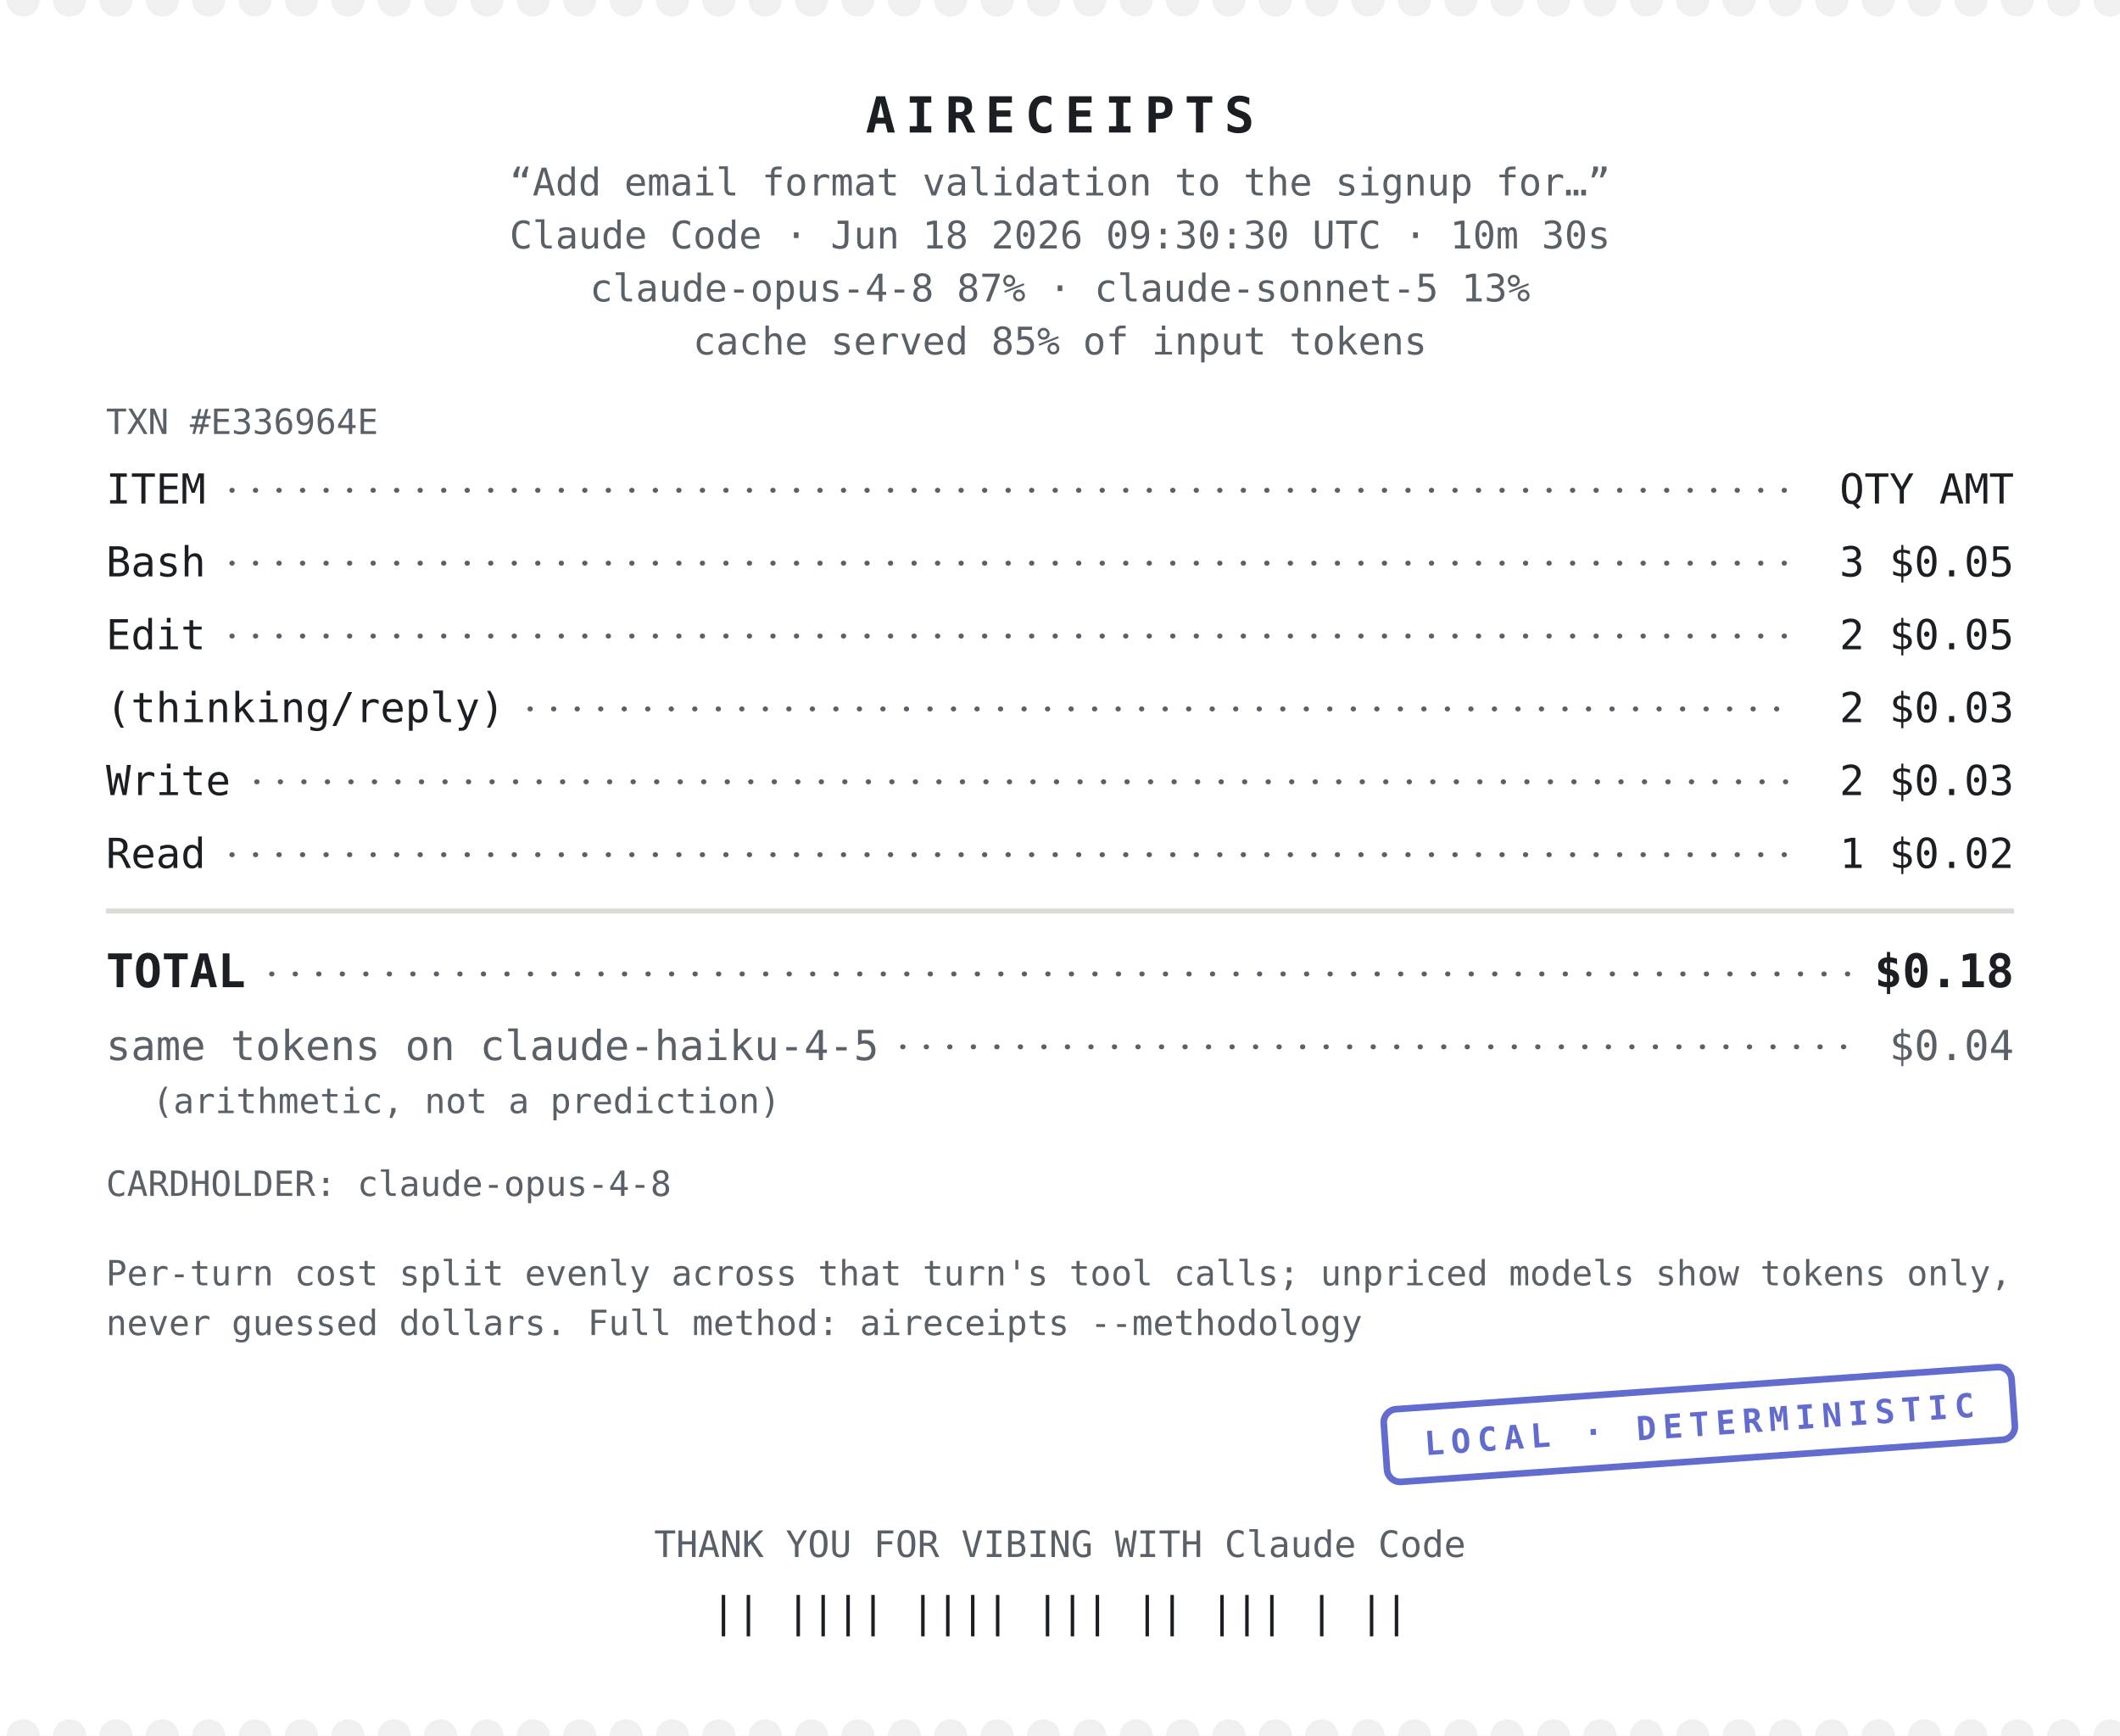
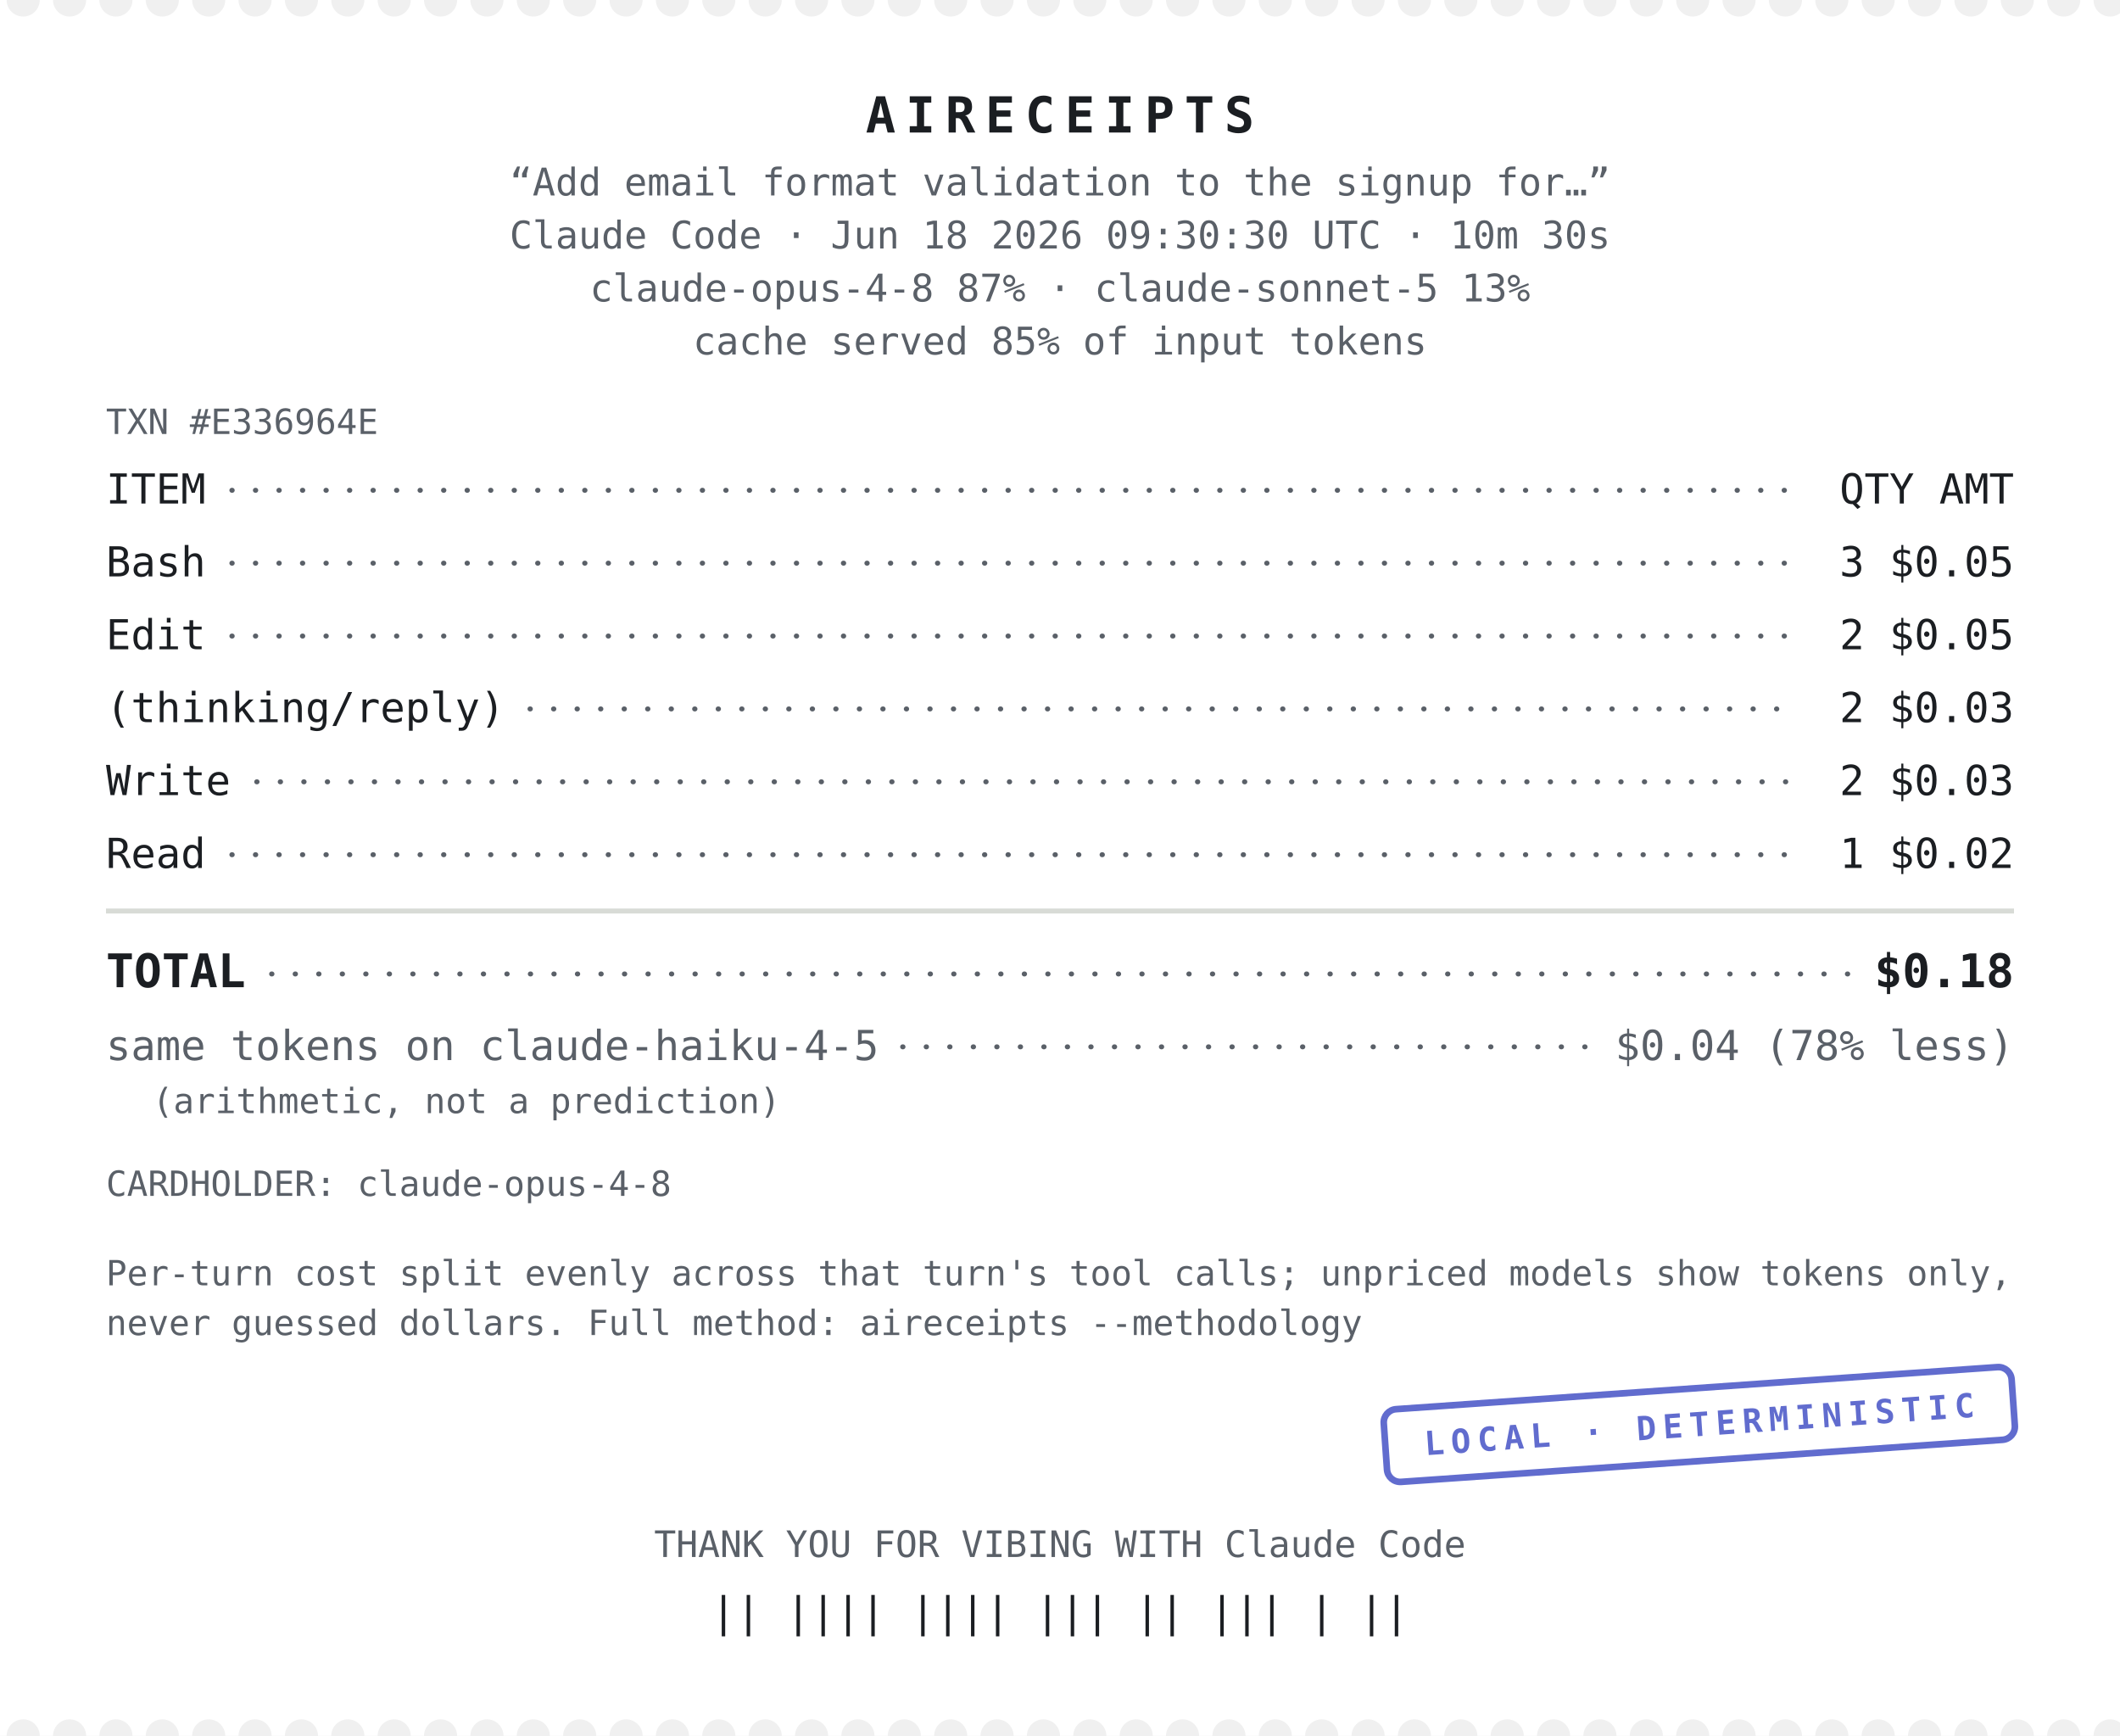
<svg xmlns="http://www.w3.org/2000/svg" width="640" height="524" viewBox="0 0 640 524" font-family="&quot;SF Mono&quot;,&quot;Cascadia Code&quot;,&quot;JetBrains Mono&quot;,Menlo,Consolas,monospace" role="img" aria-label="aireceipts cost receipt">
  <g transform="translate(0 0)">
    <defs>
      <mask id="perf-0" maskUnits="userSpaceOnUse" x="-5" y="-5" width="650" height="534">
        <rect x="0" y="0" width="640" height="524" fill="#FFFFFF" />
        <g class="perf-top">
          <circle cx="7" cy="0" r="5" fill="#000000" />
          <circle cx="21" cy="0" r="5" fill="#000000" />
          <circle cx="35" cy="0" r="5" fill="#000000" />
          <circle cx="49" cy="0" r="5" fill="#000000" />
          <circle cx="63" cy="0" r="5" fill="#000000" />
          <circle cx="77" cy="0" r="5" fill="#000000" />
          <circle cx="91" cy="0" r="5" fill="#000000" />
          <circle cx="105" cy="0" r="5" fill="#000000" />
          <circle cx="119" cy="0" r="5" fill="#000000" />
          <circle cx="133" cy="0" r="5" fill="#000000" />
          <circle cx="147" cy="0" r="5" fill="#000000" />
          <circle cx="161" cy="0" r="5" fill="#000000" />
          <circle cx="175" cy="0" r="5" fill="#000000" />
          <circle cx="189" cy="0" r="5" fill="#000000" />
          <circle cx="203" cy="0" r="5" fill="#000000" />
          <circle cx="217" cy="0" r="5" fill="#000000" />
          <circle cx="231" cy="0" r="5" fill="#000000" />
          <circle cx="245" cy="0" r="5" fill="#000000" />
          <circle cx="259" cy="0" r="5" fill="#000000" />
          <circle cx="273" cy="0" r="5" fill="#000000" />
          <circle cx="287" cy="0" r="5" fill="#000000" />
          <circle cx="301" cy="0" r="5" fill="#000000" />
          <circle cx="315" cy="0" r="5" fill="#000000" />
          <circle cx="329" cy="0" r="5" fill="#000000" />
          <circle cx="343" cy="0" r="5" fill="#000000" />
          <circle cx="357" cy="0" r="5" fill="#000000" />
          <circle cx="371" cy="0" r="5" fill="#000000" />
          <circle cx="385" cy="0" r="5" fill="#000000" />
          <circle cx="399" cy="0" r="5" fill="#000000" />
          <circle cx="413" cy="0" r="5" fill="#000000" />
          <circle cx="427" cy="0" r="5" fill="#000000" />
          <circle cx="441" cy="0" r="5" fill="#000000" />
          <circle cx="455" cy="0" r="5" fill="#000000" />
          <circle cx="469" cy="0" r="5" fill="#000000" />
          <circle cx="483" cy="0" r="5" fill="#000000" />
          <circle cx="497" cy="0" r="5" fill="#000000" />
          <circle cx="511" cy="0" r="5" fill="#000000" />
          <circle cx="525" cy="0" r="5" fill="#000000" />
          <circle cx="539" cy="0" r="5" fill="#000000" />
          <circle cx="553" cy="0" r="5" fill="#000000" />
          <circle cx="567" cy="0" r="5" fill="#000000" />
          <circle cx="581" cy="0" r="5" fill="#000000" />
          <circle cx="595" cy="0" r="5" fill="#000000" />
          <circle cx="609" cy="0" r="5" fill="#000000" />
          <circle cx="623" cy="0" r="5" fill="#000000" />
          <circle cx="637" cy="0" r="5" fill="#000000" />
        </g>
        <g class="perf-bottom">
          <circle cx="7" cy="524" r="5" fill="#000000" />
          <circle cx="21" cy="524" r="5" fill="#000000" />
          <circle cx="35" cy="524" r="5" fill="#000000" />
          <circle cx="49" cy="524" r="5" fill="#000000" />
          <circle cx="63" cy="524" r="5" fill="#000000" />
          <circle cx="77" cy="524" r="5" fill="#000000" />
          <circle cx="91" cy="524" r="5" fill="#000000" />
          <circle cx="105" cy="524" r="5" fill="#000000" />
          <circle cx="119" cy="524" r="5" fill="#000000" />
          <circle cx="133" cy="524" r="5" fill="#000000" />
          <circle cx="147" cy="524" r="5" fill="#000000" />
          <circle cx="161" cy="524" r="5" fill="#000000" />
          <circle cx="175" cy="524" r="5" fill="#000000" />
          <circle cx="189" cy="524" r="5" fill="#000000" />
          <circle cx="203" cy="524" r="5" fill="#000000" />
          <circle cx="217" cy="524" r="5" fill="#000000" />
          <circle cx="231" cy="524" r="5" fill="#000000" />
          <circle cx="245" cy="524" r="5" fill="#000000" />
          <circle cx="259" cy="524" r="5" fill="#000000" />
          <circle cx="273" cy="524" r="5" fill="#000000" />
          <circle cx="287" cy="524" r="5" fill="#000000" />
          <circle cx="301" cy="524" r="5" fill="#000000" />
          <circle cx="315" cy="524" r="5" fill="#000000" />
          <circle cx="329" cy="524" r="5" fill="#000000" />
          <circle cx="343" cy="524" r="5" fill="#000000" />
          <circle cx="357" cy="524" r="5" fill="#000000" />
          <circle cx="371" cy="524" r="5" fill="#000000" />
          <circle cx="385" cy="524" r="5" fill="#000000" />
          <circle cx="399" cy="524" r="5" fill="#000000" />
          <circle cx="413" cy="524" r="5" fill="#000000" />
          <circle cx="427" cy="524" r="5" fill="#000000" />
          <circle cx="441" cy="524" r="5" fill="#000000" />
          <circle cx="455" cy="524" r="5" fill="#000000" />
          <circle cx="469" cy="524" r="5" fill="#000000" />
          <circle cx="483" cy="524" r="5" fill="#000000" />
          <circle cx="497" cy="524" r="5" fill="#000000" />
          <circle cx="511" cy="524" r="5" fill="#000000" />
          <circle cx="525" cy="524" r="5" fill="#000000" />
          <circle cx="539" cy="524" r="5" fill="#000000" />
          <circle cx="553" cy="524" r="5" fill="#000000" />
          <circle cx="567" cy="524" r="5" fill="#000000" />
          <circle cx="581" cy="524" r="5" fill="#000000" />
          <circle cx="595" cy="524" r="5" fill="#000000" />
          <circle cx="609" cy="524" r="5" fill="#000000" />
          <circle cx="623" cy="524" r="5" fill="#000000" />
          <circle cx="637" cy="524" r="5" fill="#000000" />
        </g>
      </mask>
    </defs>
    <rect x="0" y="0" width="640" height="524" fill="#FFFFFF" mask="url(#perf-0)" />
    <text x="320" y="40" font-size="15" fill="#1B1E22" text-anchor="middle" font-weight="700" letter-spacing="3">AIRECEIPTS</text>
    <text x="320" y="59" font-size="11.5" fill="#5A6068" text-anchor="middle">“Add email format validation to the signup for…”</text>
    <text x="320" y="75" font-size="11.5" fill="#5A6068" text-anchor="middle">Claude Code · Jun 18 2026 09:30:30 UTC · 10m 30s</text>
    <text x="320" y="91" font-size="11.5" fill="#5A6068" text-anchor="middle">claude-opus-4-8 87% · claude-sonnet-5 13%</text>
    <text x="320" y="107" font-size="11.5" fill="#5A6068" text-anchor="middle">cache served 85% of input tokens</text>
    <text x="32" y="131" font-size="10.5" fill="#5A6068" text-anchor="start">TXN #E336964E</text>
    <text x="32" y="152" font-size="12.5" fill="#1B1E22" text-anchor="start">ITEM</text>
    <text x="608" y="152" font-size="12.5" fill="#1B1E22" text-anchor="end">QTY  AMT</text>
    <line x1="70" y1="148" x2="540" y2="148" stroke="#5A6068" stroke-width="1.5" stroke-linecap="round" stroke-dasharray="0.1 7" />
    <text x="32" y="174" font-size="12.5" fill="#1B1E22" text-anchor="start">Bash</text>
    <text x="608" y="174" font-size="12.5" fill="#1B1E22" text-anchor="end">3  $0.05</text>
    <line x1="70" y1="170" x2="540" y2="170" stroke="#5A6068" stroke-width="1.5" stroke-linecap="round" stroke-dasharray="0.1 7" />
    <text x="32" y="196" font-size="12.5" fill="#1B1E22" text-anchor="start">Edit</text>
    <text x="608" y="196" font-size="12.5" fill="#1B1E22" text-anchor="end">2  $0.05</text>
    <line x1="70" y1="192" x2="540" y2="192" stroke="#5A6068" stroke-width="1.5" stroke-linecap="round" stroke-dasharray="0.1 7" />
    <text x="32" y="218" font-size="12.5" fill="#1B1E22" text-anchor="start">(thinking/reply)</text>
    <text x="608" y="218" font-size="12.5" fill="#1B1E22" text-anchor="end">2  $0.03</text>
    <line x1="160" y1="214" x2="540" y2="214" stroke="#5A6068" stroke-width="1.5" stroke-linecap="round" stroke-dasharray="0.1 7" />
    <text x="32" y="240" font-size="12.5" fill="#1B1E22" text-anchor="start">Write</text>
    <text x="608" y="240" font-size="12.5" fill="#1B1E22" text-anchor="end">2  $0.03</text>
    <line x1="77.5" y1="236" x2="540" y2="236" stroke="#5A6068" stroke-width="1.5" stroke-linecap="round" stroke-dasharray="0.1 7" />
    <text x="32" y="262" font-size="12.5" fill="#1B1E22" text-anchor="start">Read</text>
    <text x="608" y="262" font-size="12.5" fill="#1B1E22" text-anchor="end">1  $0.02</text>
    <line x1="70" y1="258" x2="540" y2="258" stroke="#5A6068" stroke-width="1.5" stroke-linecap="round" stroke-dasharray="0.1 7" />
    <line x1="32" y1="275" x2="608" y2="275" stroke="#D8DBD6" stroke-width="1.5" />
    <text x="32" y="298" font-size="14" fill="#1B1E22" text-anchor="start" font-weight="700">TOTAL</text>
    <text x="608" y="298" font-size="14" fill="#1B1E22" text-anchor="end" font-weight="700">$0.18</text>
    <line x1="82" y1="294" x2="558" y2="294" stroke="#5A6068" stroke-width="1.5" stroke-linecap="round" stroke-dasharray="0.1 7" />
    <text x="32" y="320" font-size="12.5" fill="#5A6068" text-anchor="start" font-weight="400">same tokens on claude-haiku-4-5</text>
-     <text x="608" y="320" font-size="12.5" fill="#5A6068" text-anchor="end" font-weight="400">$0.04</text>
-     <line x1="272.5" y1="316" x2="562.5" y2="316" stroke="#5A6068" stroke-width="1.5" stroke-linecap="round" stroke-dasharray="0.1 7" />
+     <text x="608" y="320" font-size="12.5" fill="#5A6068" text-anchor="end" font-weight="400">$0.04 (78% less)</text>
+     <line x1="272.5" y1="316" x2="480" y2="316" stroke="#5A6068" stroke-width="1.5" stroke-linecap="round" stroke-dasharray="0.1 7" />
    <text x="46" y="336" font-size="10.5" fill="#5A6068" text-anchor="start">(arithmetic, not a prediction)</text>
    <text x="32" y="361" font-size="10.5" fill="#5A6068" text-anchor="start">CARDHOLDER: claude-opus-4-8</text>
    <text x="32" y="388" font-size="10.5" fill="#5A6068" text-anchor="start">Per-turn cost split evenly across that turn's tool calls; unpriced models show tokens only,</text>
    <text x="32" y="403" font-size="10.5" fill="#5A6068" text-anchor="start">never guessed dollars. Full method: aireceipts --methodology</text>
    <g class="stamp" opacity="0.8" transform="rotate(-4 513 430)">
      <rect x="418" y="419" width="190" height="22" rx="4" fill="none" stroke="#3947C2" stroke-width="2" />
      <text x="513" y="433.5" font-size="10" fill="#3947C2" text-anchor="middle" font-weight="700" letter-spacing="2">LOCAL · DETERMINISTIC</text>
    </g>
    <text x="320" y="470" font-size="11" fill="#5A6068" text-anchor="middle">THANK YOU FOR VIBING WITH Claude Code</text>
    <text x="320" y="491" font-size="12.5" fill="#1B1E22" text-anchor="middle">|| |||| |||| ||| || ||| | ||</text>
  </g>
</svg>
